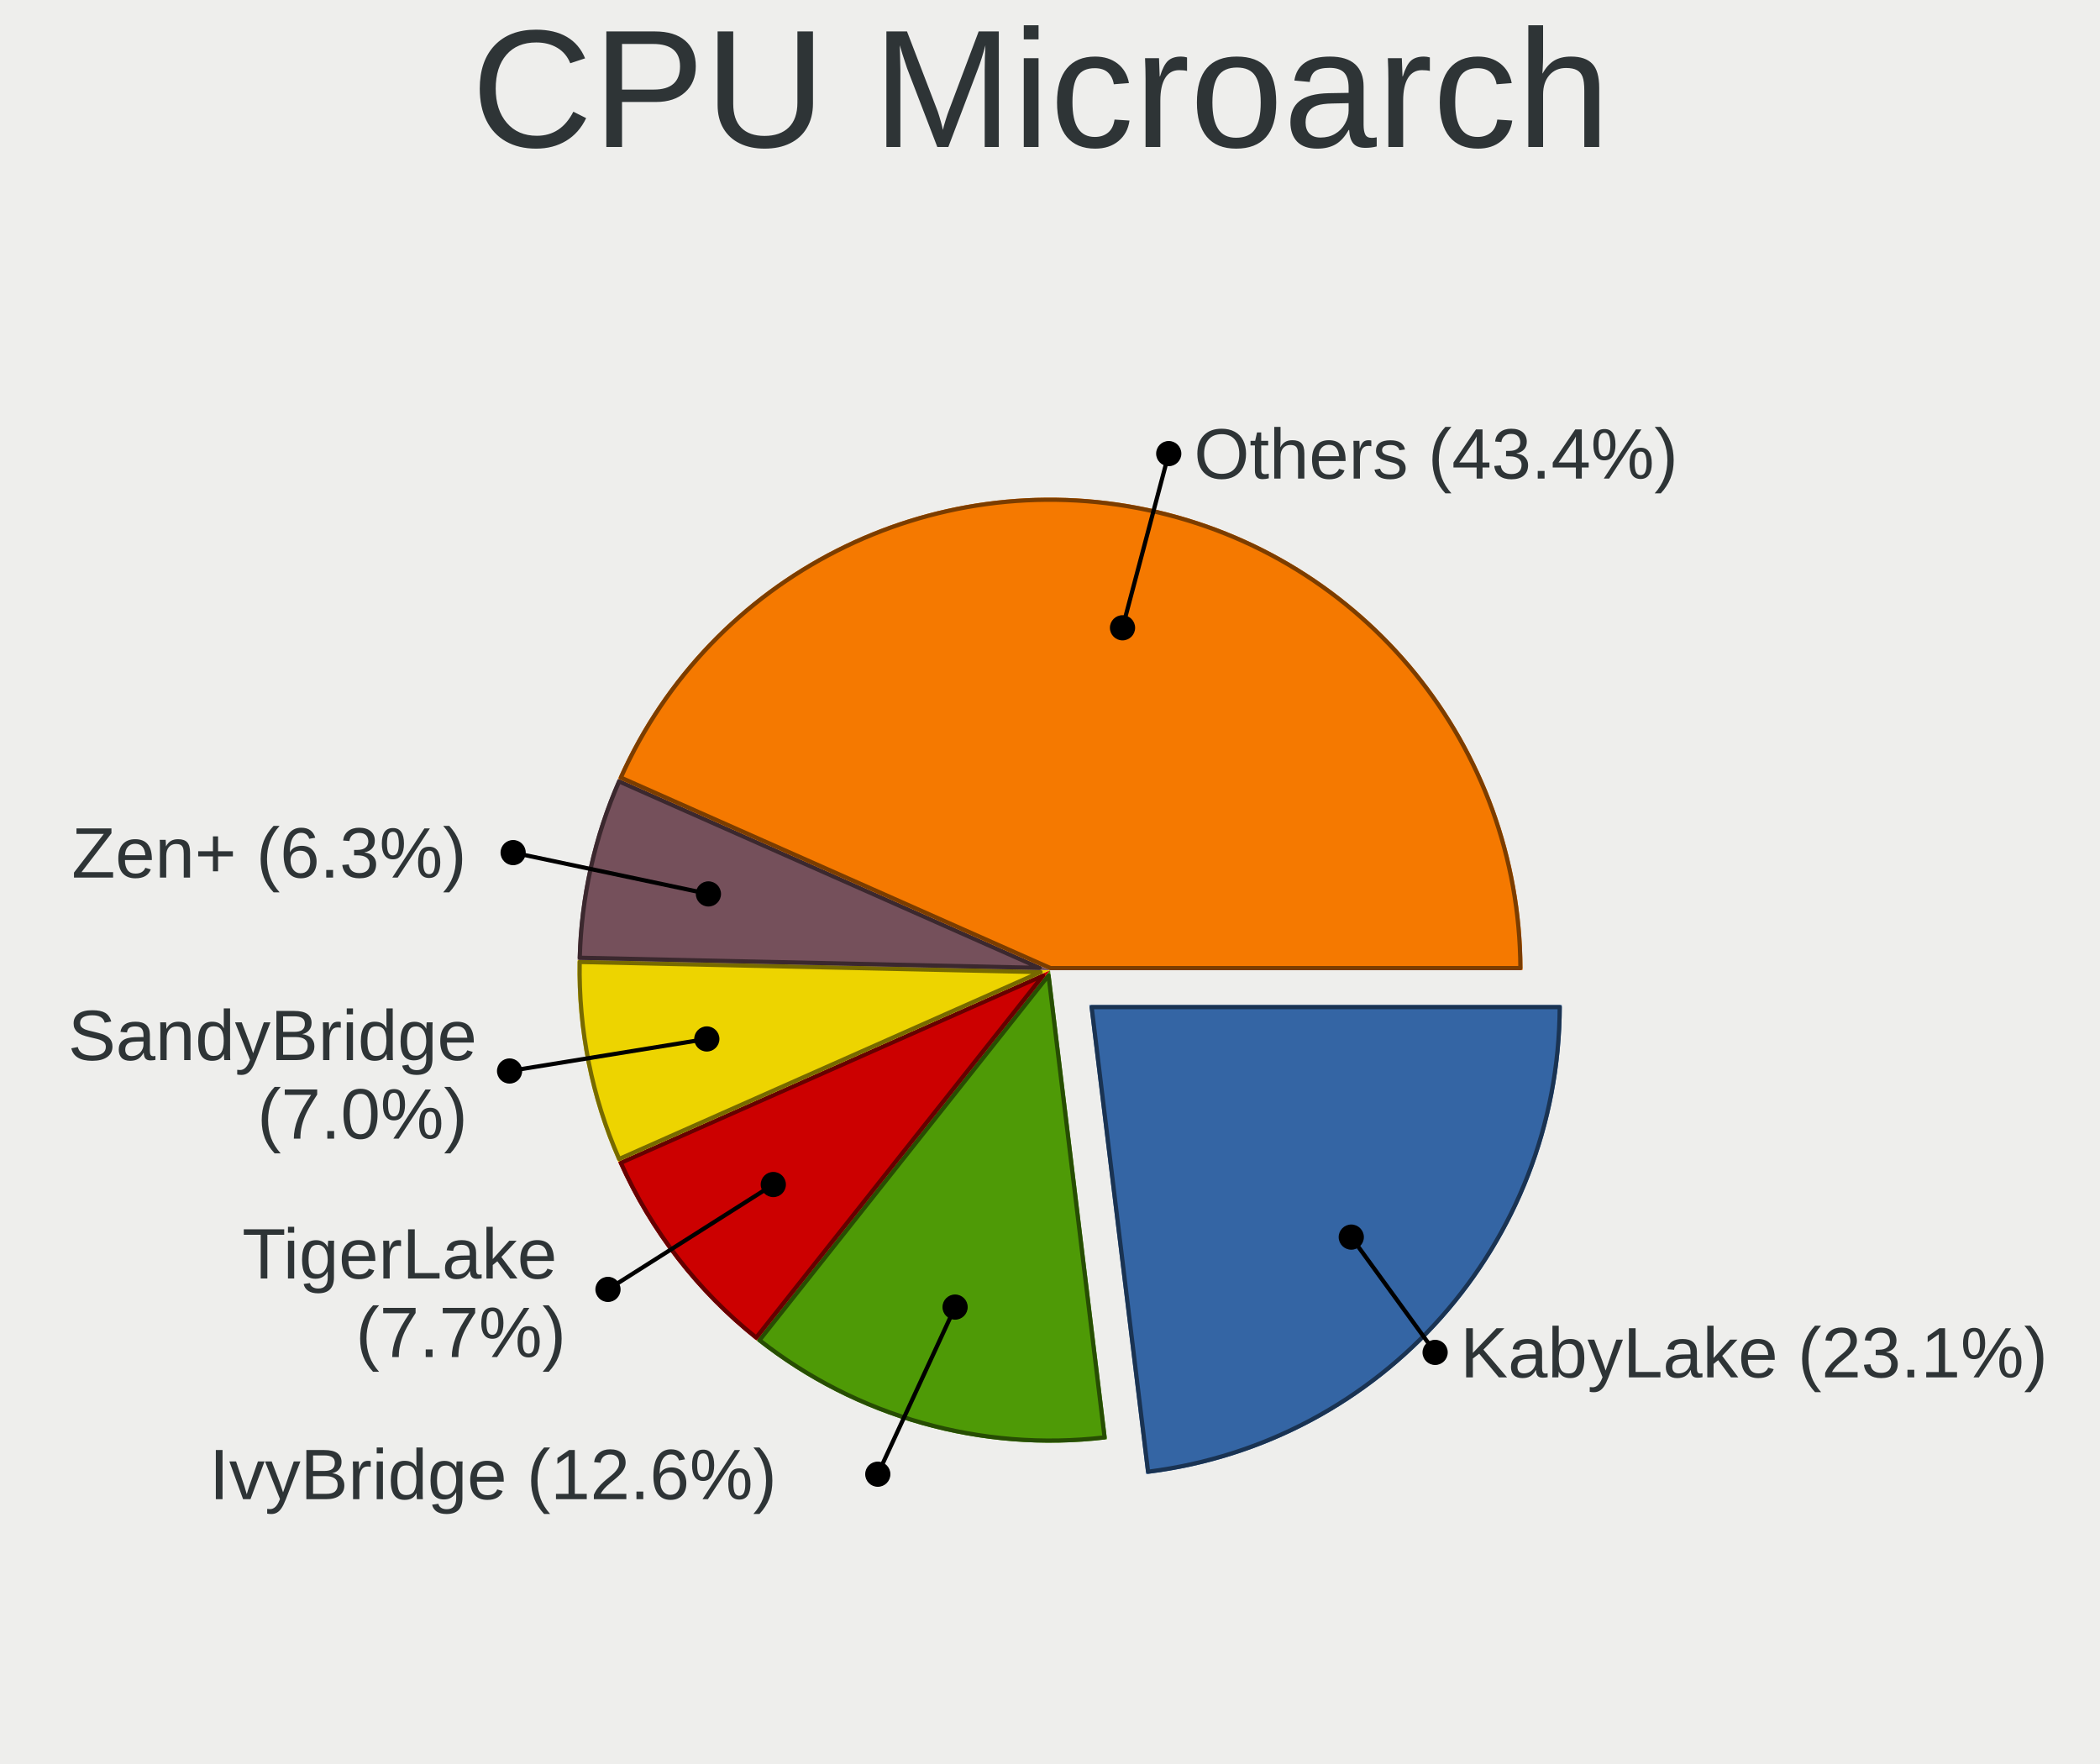
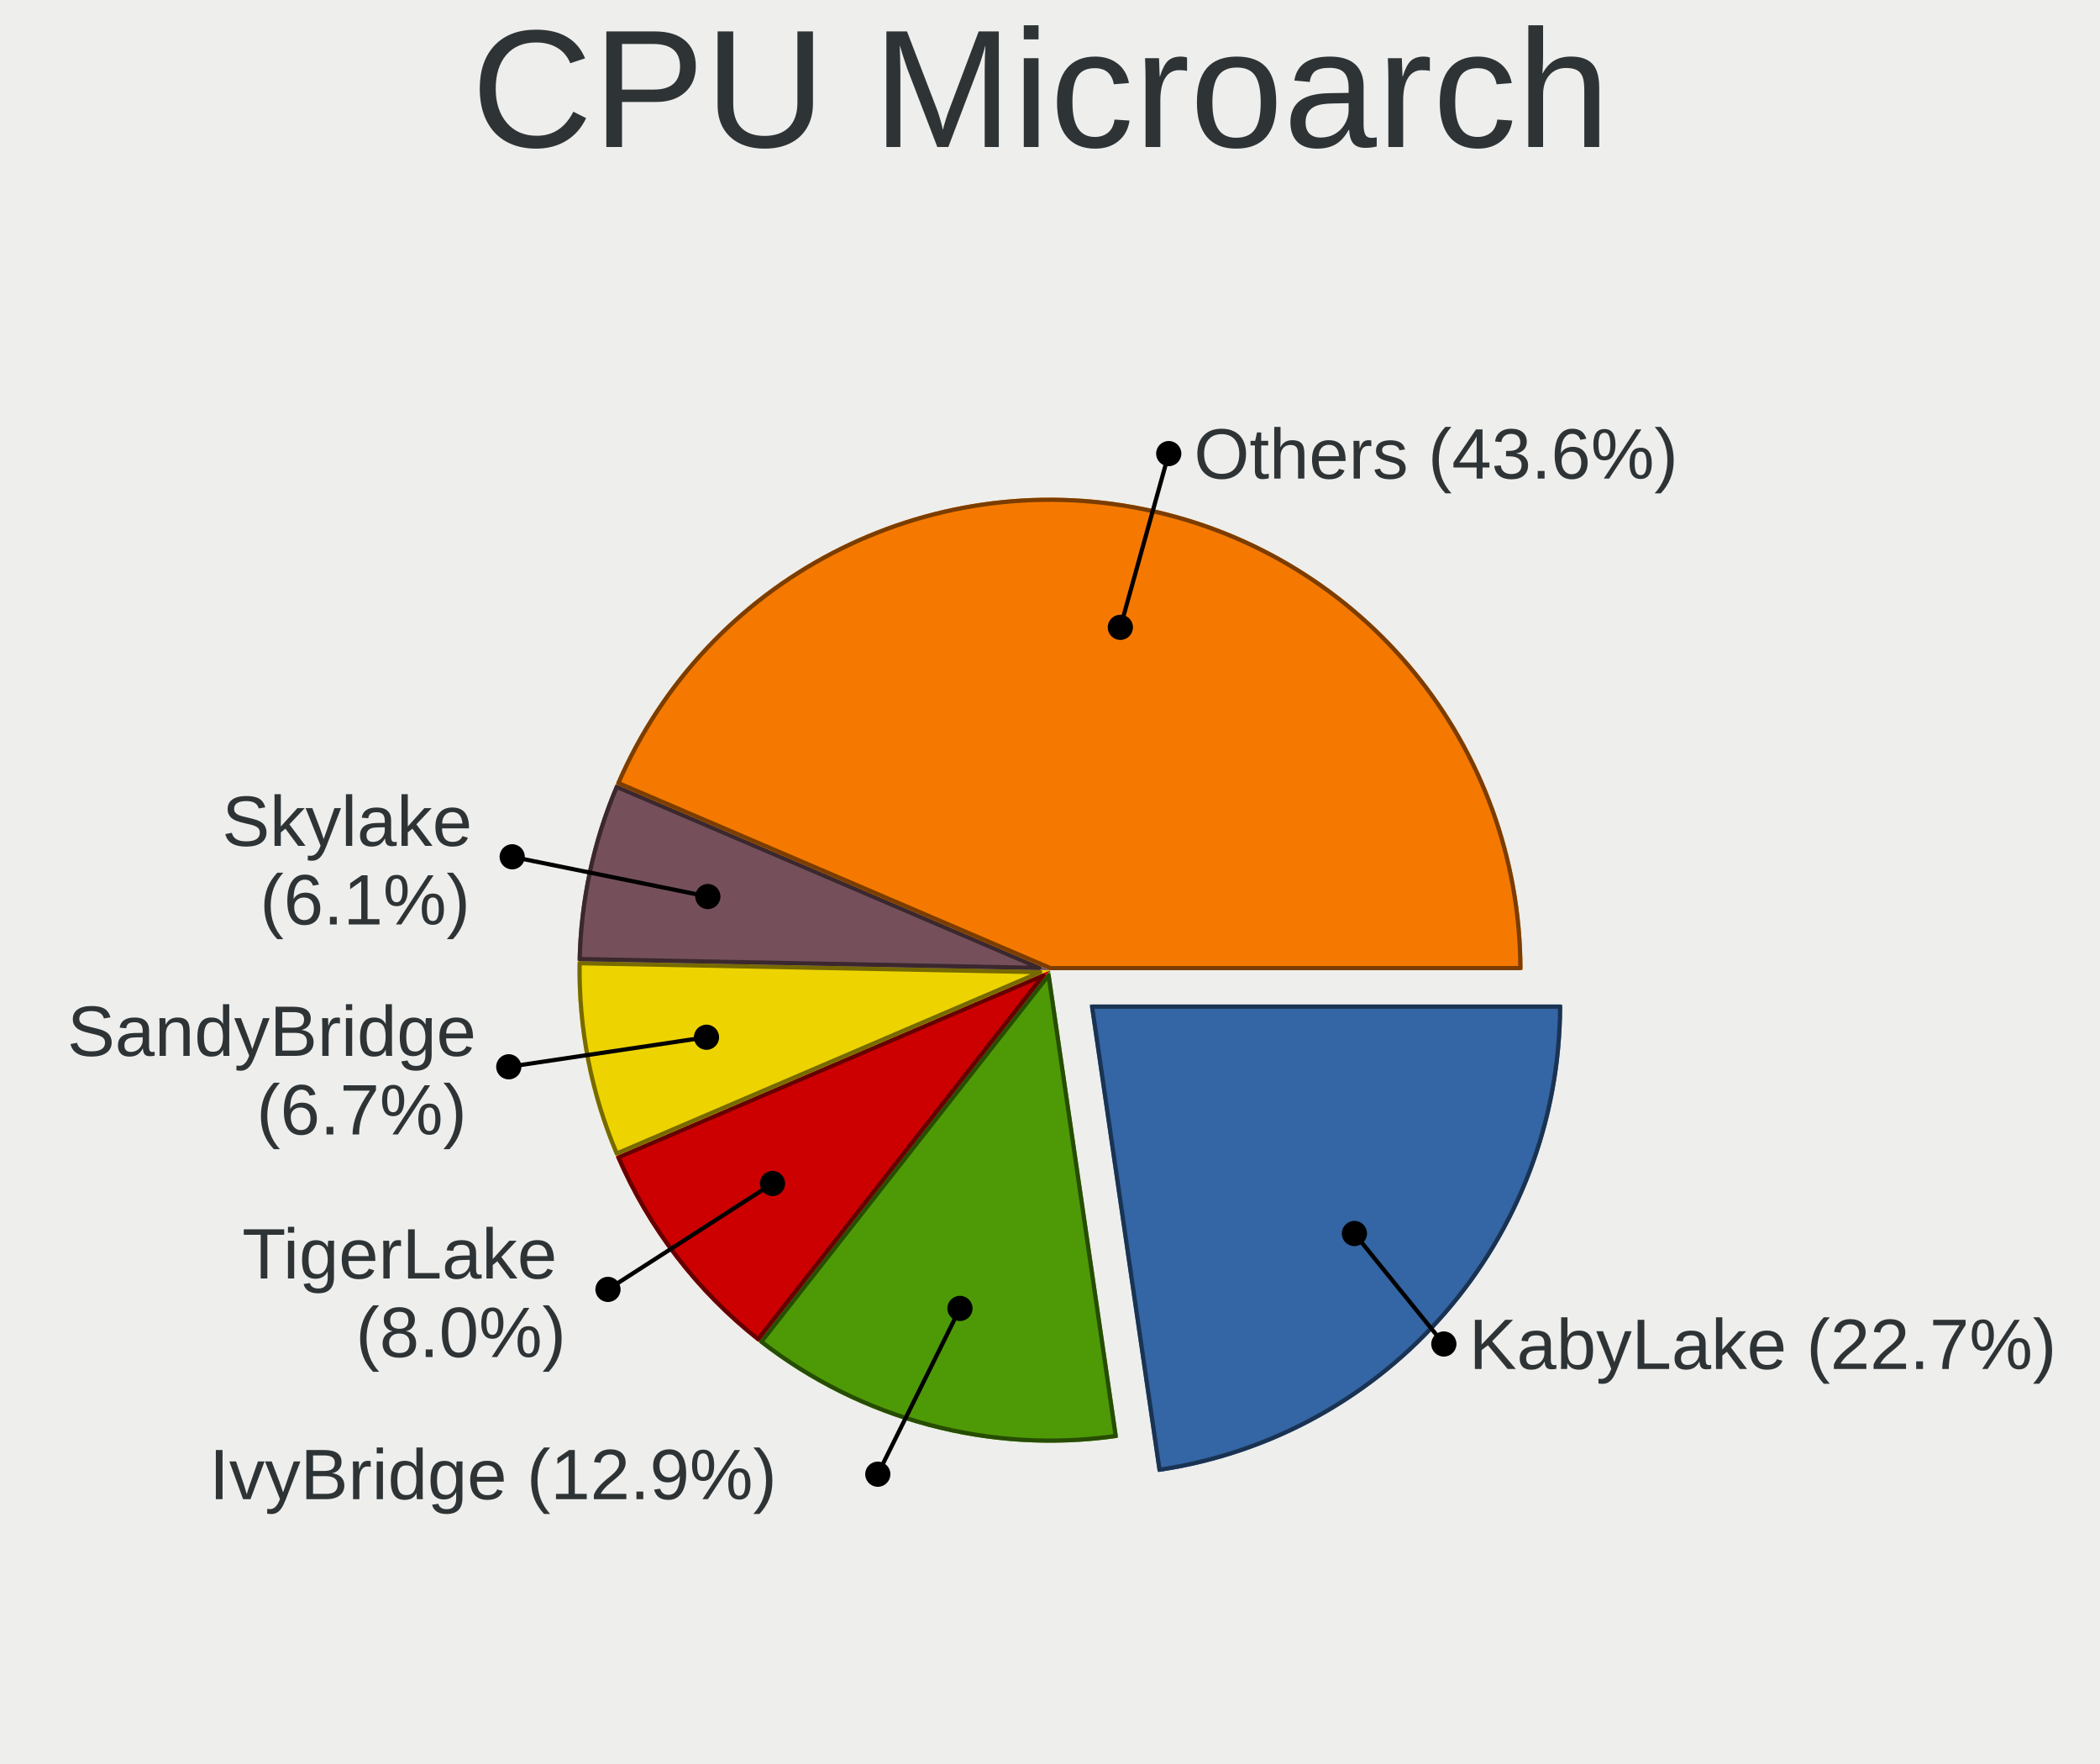
<svg xmlns="http://www.w3.org/2000/svg" width="500" height="420" version="1.0" id="ezcGraph">
  <defs />
  <g id="ezcGraphChart" color-rendering="optimizeQuality" shape-rendering="geometricPrecision" text-rendering="optimizeLegibility">
    <path d=" M 0,420 L 0,0 L 500,0 L 500,420 L 0,420 z " style="fill: #eeeeec; fill-opacity: 1.00; stroke: none;" id="ezcGraphPolygon_1" />
    <path d=" M 0,42 L 0,0 L 500,0 L 500,42 L 0,42 z " style="fill: #000000; fill-opacity: 0.00; stroke: none;" id="ezcGraphPolygon_2" />
-     <path d="M 259.36,239.29 L 371.86,239.29 A 112.50,112.50 0 0,1 272.92,350.97 z" style="fill: #3465a4; fill-opacity: 1.00; stroke: none; cursor: pointer;" id="ezcGraphCircleSector_4" />
-     <path d="M 259.92,239.79 L 371.36,239.79 A 112.00,112.00 0 0,1 273.35,350.41 z" style="fill: none; stroke: #1a3352; stroke-width: 1; stroke-opacity: 1.00; stroke-linecap: round; stroke-linejoin: round;" id="ezcGraphCircleSector_5" />
-     <path d="M 250.00,231.00 L 263.56,342.68 A 112.50,112.50 0 0,1 180.13,319.18 z" style="fill: #4e9a06; fill-opacity: 1.00; stroke: none; cursor: pointer;" id="ezcGraphCircleSector_6" />
-     <path d="M 249.65,232.25 L 263.00,342.24 A 112.00,112.00 0 0,1 180.84,319.09 z" style="fill: none; stroke: #274d03; stroke-width: 1; stroke-opacity: 1.00; stroke-linecap: round; stroke-linejoin: round;" id="ezcGraphCircleSector_7" />
-     <path d="M 250.00,231.00 L 180.13,319.18 A 112.50,112.50 0 0,1 147.16,276.61 z" style="fill: #cc0000; fill-opacity: 1.00; stroke: none; cursor: pointer;" id="ezcGraphCircleSector_8" />
-     <path d="M 248.35,232.28 L 180.05,318.47 A 112.00,112.00 0 0,1 147.82,276.86 z" style="fill: none; stroke: #660000; stroke-width: 1; stroke-opacity: 1.00; stroke-linecap: round; stroke-linejoin: round;" id="ezcGraphCircleSector_9" />
-     <path d="M 250.00,231.00 L 147.16,276.61 A 112.50,112.50 0 0,1 137.53,228.53 z" style="fill: #edd400; fill-opacity: 1.00; stroke: none; cursor: pointer;" id="ezcGraphCircleSector_10" />
-     <path d="M 247.75,231.45 L 147.41,275.95 A 112.00,112.00 0 0,1 138.02,229.04 z" style="fill: none; stroke: #776a00; stroke-width: 1; stroke-opacity: 1.00; stroke-linecap: round; stroke-linejoin: round;" id="ezcGraphCircleSector_11" />
-     <path d="M 250.00,231.00 L 137.53,228.53 A 112.50,112.50 0 0,1 147.16,185.39 z" style="fill: #75505b; fill-opacity: 1.00; stroke: none; cursor: pointer;" id="ezcGraphCircleSector_12" />
-     <path d="M 247.52,230.45 L 138.04,228.04 A 112.00,112.00 0 0,1 147.41,186.05 z" style="fill: none; stroke: #3b282e; stroke-width: 1; stroke-opacity: 1.00; stroke-linecap: round; stroke-linejoin: round;" id="ezcGraphCircleSector_13" />
-     <path d="M 250.00,231.00 L 147.16,185.39 A 112.50,112.50 0 0,1 362.50,231.00 z" style="fill: #f57900; fill-opacity: 1.00; stroke: none;" id="ezcGraphCircleSector_14" />
-     <path d="M 250.11,230.50 L 147.82,185.14 A 112.00,112.00 0 0,1 362.00,230.50 z" style="fill: none; stroke: #7b3d00; stroke-width: 1; stroke-opacity: 1.00; stroke-linecap: round; stroke-linejoin: round;" id="ezcGraphCircleSector_15" />
-     <path d=" M 168.67,212.839 L 122.176,203" style="fill: none; stroke: #000000; stroke-width: 1; stroke-opacity: 1.00; stroke-linecap: round; stroke-linejoin: round;" id="ezcGraphLine_16" />
-     <ellipse cx="168.67" cy="212.839" rx="3" ry="3" style="fill: #000000; fill-opacity: 1.00; stroke: none;" id="ezcGraphCircle_17" />
-     <ellipse cx="122.176" cy="203" rx="3" ry="3" style="fill: #000000; fill-opacity: 1.00; stroke: none;" id="ezcGraphCircle_18" />
-     <path d=" M 168.29,247.37 L 121.326,255" style="fill: none; stroke: #000000; stroke-width: 1; stroke-opacity: 1.00; stroke-linecap: round; stroke-linejoin: round;" id="ezcGraphLine_20" />
-     <ellipse cx="168.29" cy="247.37" rx="3" ry="3" style="fill: #000000; fill-opacity: 1.00; stroke: none;" id="ezcGraphCircle_21" />
-     <ellipse cx="121.326" cy="255" rx="3" ry="3" style="fill: #000000; fill-opacity: 1.00; stroke: none;" id="ezcGraphCircle_22" />
-     <path d=" M 184.12,282.032 L 144.758,307" style="fill: none; stroke: #000000; stroke-width: 1; stroke-opacity: 1.00; stroke-linecap: round; stroke-linejoin: round;" id="ezcGraphLine_24" />
-     <ellipse cx="184.12" cy="282.032" rx="3" ry="3" style="fill: #000000; fill-opacity: 1.00; stroke: none;" id="ezcGraphCircle_25" />
+     <path d="M 259.45,239.18 L 371.95,239.18 A 112.50,112.50 0 0,1 275.66,350.50 z" style="fill: #3465a4; fill-opacity: 1.00; stroke: none; cursor: pointer;" id="ezcGraphCircleSector_4" />
+     <path d="M 260.03,239.68 L 371.45,239.68 A 112.00,112.00 0 0,1 276.08,349.94 z" style="fill: none; stroke: #1a3352; stroke-width: 1; stroke-opacity: 1.00; stroke-linecap: round; stroke-linejoin: round;" id="ezcGraphCircleSector_5" />
+     <path d="M 250.00,231.00 L 266.21,342.33 A 112.50,112.50 0 0,1 180.59,319.53 z" style="fill: #4e9a06; fill-opacity: 1.00; stroke: none; cursor: pointer;" id="ezcGraphCircleSector_6" />
+     <path d="M 249.67,232.23 L 265.64,341.90 A 112.00,112.00 0 0,1 181.29,319.45 z" style="fill: none; stroke: #274d03; stroke-width: 1; stroke-opacity: 1.00; stroke-linecap: round; stroke-linejoin: round;" id="ezcGraphCircleSector_7" />
+     <path d="M 250.00,231.00 L 180.59,319.53 A 112.50,112.50 0 0,1 146.59,275.30 z" style="fill: #cc0000; fill-opacity: 1.00; stroke: none; cursor: pointer;" id="ezcGraphCircleSector_8" />
+     <path d="M 248.40,232.23 L 180.50,318.83 A 112.00,112.00 0 0,1 147.25,275.56 z" style="fill: none; stroke: #660000; stroke-width: 1; stroke-opacity: 1.00; stroke-linecap: round; stroke-linejoin: round;" id="ezcGraphCircleSector_9" />
+     <path d="M 250.00,231.00 L 146.59,275.30 A 112.50,112.50 0 0,1 137.52,228.83 z" style="fill: #edd400; fill-opacity: 1.00; stroke: none; cursor: pointer;" id="ezcGraphCircleSector_10" />
+     <path d="M 247.67,231.46 L 146.85,274.64 A 112.00,112.00 0 0,1 138.01,229.34 z" style="fill: none; stroke: #776a00; stroke-width: 1; stroke-opacity: 1.00; stroke-linecap: round; stroke-linejoin: round;" id="ezcGraphCircleSector_11" />
+     <path d="M 250.00,231.00 L 137.52,228.83 A 112.50,112.50 0 0,1 146.59,186.70 z" style="fill: #75505b; fill-opacity: 1.00; stroke: none; cursor: pointer;" id="ezcGraphCircleSector_12" />
+     <path d="M 247.45,230.45 L 138.03,228.34 A 112.00,112.00 0 0,1 146.85,187.36 z" style="fill: none; stroke: #3b282e; stroke-width: 1; stroke-opacity: 1.00; stroke-linecap: round; stroke-linejoin: round;" id="ezcGraphCircleSector_13" />
+     <path d="M 250.00,231.00 L 146.59,186.70 A 112.50,112.50 0 0,1 362.50,231.00 z" style="fill: #f57900; fill-opacity: 1.00; stroke: none;" id="ezcGraphCircleSector_14" />
+     <path d="M 250.10,230.50 L 147.25,186.44 A 112.00,112.00 0 0,1 362.00,230.50 z" style="fill: none; stroke: #7b3d00; stroke-width: 1; stroke-opacity: 1.00; stroke-linecap: round; stroke-linejoin: round;" id="ezcGraphCircleSector_15" />
+     <path d=" M 168.532,213.465 L 121.951,204" style="fill: none; stroke: #000000; stroke-width: 1; stroke-opacity: 1.00; stroke-linecap: round; stroke-linejoin: round;" id="ezcGraphLine_16" />
+     <ellipse cx="168.532" cy="213.465" rx="3" ry="3" style="fill: #000000; fill-opacity: 1.00; stroke: none;" id="ezcGraphCircle_17" />
+     <ellipse cx="121.951" cy="204" rx="3" ry="3" style="fill: #000000; fill-opacity: 1.00; stroke: none;" id="ezcGraphCircle_18" />
+     <path d=" M 168.21,246.962 L 121.134,254" style="fill: none; stroke: #000000; stroke-width: 1; stroke-opacity: 1.00; stroke-linecap: round; stroke-linejoin: round;" id="ezcGraphLine_20" />
+     <ellipse cx="168.21" cy="246.962" rx="3" ry="3" style="fill: #000000; fill-opacity: 1.00; stroke: none;" id="ezcGraphCircle_21" />
+     <ellipse cx="121.134" cy="254" rx="3" ry="3" style="fill: #000000; fill-opacity: 1.00; stroke: none;" id="ezcGraphCircle_22" />
+     <path d=" M 183.928,281.783 L 144.758,307" style="fill: none; stroke: #000000; stroke-width: 1; stroke-opacity: 1.00; stroke-linecap: round; stroke-linejoin: round;" id="ezcGraphLine_24" />
+     <ellipse cx="183.928" cy="281.783" rx="3" ry="3" style="fill: #000000; fill-opacity: 1.00; stroke: none;" id="ezcGraphCircle_25" />
    <ellipse cx="144.758" cy="307" rx="3" ry="3" style="fill: #000000; fill-opacity: 1.00; stroke: none;" id="ezcGraphCircle_26" />
-     <path d=" M 227.402,311.211 L 209,351" style="fill: none; stroke: #000000; stroke-width: 1; stroke-opacity: 1.00; stroke-linecap: round; stroke-linejoin: round;" id="ezcGraphLine_28" />
-     <ellipse cx="227.402" cy="311.211" rx="3" ry="3" style="fill: #000000; fill-opacity: 1.00; stroke: none;" id="ezcGraphCircle_29" />
+     <path d=" M 228.561,311.528 L 209,351" style="fill: none; stroke: #000000; stroke-width: 1; stroke-opacity: 1.00; stroke-linecap: round; stroke-linejoin: round;" id="ezcGraphLine_28" />
+     <ellipse cx="228.561" cy="311.528" rx="3" ry="3" style="fill: #000000; fill-opacity: 1.00; stroke: none;" id="ezcGraphCircle_29" />
    <ellipse cx="209" cy="351" rx="3" ry="3" style="fill: #000000; fill-opacity: 1.00; stroke: none;" id="ezcGraphCircle_30" />
-     <path d=" M 267.266,149.475 L 278.271,108" style="fill: none; stroke: #000000; stroke-width: 1; stroke-opacity: 1.00; stroke-linecap: round; stroke-linejoin: round;" id="ezcGraphLine_32" />
-     <ellipse cx="267.266" cy="149.475" rx="3" ry="3" style="fill: #000000; fill-opacity: 1.00; stroke: none;" id="ezcGraphCircle_33" />
+     <path d=" M 266.75,149.367 L 278.271,108" style="fill: none; stroke: #000000; stroke-width: 1; stroke-opacity: 1.00; stroke-linecap: round; stroke-linejoin: round;" id="ezcGraphLine_32" />
+     <ellipse cx="266.75" cy="149.367" rx="3" ry="3" style="fill: #000000; fill-opacity: 1.00; stroke: none;" id="ezcGraphCircle_33" />
    <ellipse cx="278.271" cy="108" rx="3" ry="3" style="fill: #000000; fill-opacity: 1.00; stroke: none;" id="ezcGraphCircle_34" />
-     <path d=" M 321.732,294.549 L 341.697,322" style="fill: none; stroke: #000000; stroke-width: 1; stroke-opacity: 1.00; stroke-linecap: round; stroke-linejoin: round;" id="ezcGraphLine_36" />
-     <ellipse cx="321.732" cy="294.549" rx="3" ry="3" style="fill: #000000; fill-opacity: 1.00; stroke: none;" id="ezcGraphCircle_37" />
-     <ellipse cx="341.697" cy="322" rx="3" ry="3" style="fill: #000000; fill-opacity: 1.00; stroke: none;" id="ezcGraphCircle_38" />
+     <path d=" M 322.481,293.694 L 343.772,320" style="fill: none; stroke: #000000; stroke-width: 1; stroke-opacity: 1.00; stroke-linecap: round; stroke-linejoin: round;" id="ezcGraphLine_36" />
+     <ellipse cx="322.481" cy="293.694" rx="3" ry="3" style="fill: #000000; fill-opacity: 1.00; stroke: none;" id="ezcGraphCircle_37" />
+     <ellipse cx="343.772" cy="320" rx="3" ry="3" style="fill: #000000; fill-opacity: 1.00; stroke: none;" id="ezcGraphCircle_38" />
    <g id="ezcGraphTextBox_3">
      <path d=" M 111.7,42 L 111.7,0.5 L 388.8,0.5 L 388.8,42 L 111.7,42 z " style="fill: #ffffff; fill-opacity: 0.00; stroke: none;" id="ezcGraphPolygon_40" />
      <text id="ezcGraphTextBox_3_text" x="112.2" text-length="275.6px" y="35" style="font-size: 40px; font-family: 'Arial'; fill: #2e3436; fill-opacity: 1.00; stroke: none;">CPU Microarch</text>
    </g>
    <g id="ezcGraphTextBox_19" style=" cursor: pointer;">
-       <path d=" M 16.566,212.5 L 16.566,194 L 117.176,194 L 117.176,212.5 L 16.566,212.5 z " style="fill: #ffffff; fill-opacity: 0.00; stroke: none;" id="ezcGraphPolygon_41" />
-       <text id="ezcGraphTextBox_19_text" x="17.066" text-length="99.11px" y="208.95" style="font-size: 17px; font-family: 'Arial'; fill: #2e3436; fill-opacity: 1.00; stroke: none;">Zen+ (6.3%)</text>
+       <path d=" M 52.381,222.05 L 52.381,186.45 L 116.951,186.45 L 116.951,222.05 L 52.381,222.05 z " style="fill: #ffffff; fill-opacity: 0.00; stroke: none;" id="ezcGraphPolygon_41" />
+       <text id="ezcGraphTextBox_19_text" x="52.881" text-length="63.07px" y="201.4" style="font-size: 17px; font-family: 'Arial'; fill: #2e3436; fill-opacity: 1.00; stroke: none;">Skylake</text>
+       <text id="ezcGraphTextBox_19_text" x="61.891" text-length="54.06px" y="220.1" style="font-size: 17px; font-family: 'Arial'; fill: #2e3436; fill-opacity: 1.00; stroke: none;">(6.1%)</text>
    </g>
    <g id="ezcGraphTextBox_23" style=" cursor: pointer;">
-       <path d=" M 15.716,273.05 L 15.716,237.45 L 116.326,237.45 L 116.326,273.05 L 15.716,273.05 z " style="fill: #ffffff; fill-opacity: 0.00; stroke: none;" id="ezcGraphPolygon_42" />
-       <text id="ezcGraphTextBox_23_text" x="16.216" text-length="99.11px" y="252.4" style="font-size: 17px; font-family: 'Arial'; fill: #2e3436; fill-opacity: 1.00; stroke: none;">SandyBridge</text>
-       <text id="ezcGraphTextBox_23_text" x="61.266" text-length="54.06px" y="271.1" style="font-size: 17px; font-family: 'Arial'; fill: #2e3436; fill-opacity: 1.00; stroke: none;">(7.0%)</text>
+       <path d=" M 15.524,272.05 L 15.524,236.45 L 116.134,236.45 L 116.134,272.05 L 15.524,272.05 z " style="fill: #ffffff; fill-opacity: 0.00; stroke: none;" id="ezcGraphPolygon_42" />
+       <text id="ezcGraphTextBox_23_text" x="16.024" text-length="99.11px" y="251.4" style="font-size: 17px; font-family: 'Arial'; fill: #2e3436; fill-opacity: 1.00; stroke: none;">SandyBridge</text>
+       <text id="ezcGraphTextBox_23_text" x="61.074" text-length="54.06px" y="270.1" style="font-size: 17px; font-family: 'Arial'; fill: #2e3436; fill-opacity: 1.00; stroke: none;">(6.7%)</text>
    </g>
    <g id="ezcGraphTextBox_27" style=" cursor: pointer;">
      <path d=" M 57.168,325.05 L 57.168,289.45 L 139.758,289.45 L 139.758,325.05 L 57.168,325.05 z " style="fill: #ffffff; fill-opacity: 0.00; stroke: none;" id="ezcGraphPolygon_43" />
      <text id="ezcGraphTextBox_27_text" x="57.668" text-length="81.09px" y="304.4" style="font-size: 17px; font-family: 'Arial'; fill: #2e3436; fill-opacity: 1.00; stroke: none;">TigerLake</text>
-       <text id="ezcGraphTextBox_27_text" x="84.698" text-length="54.06px" y="323.1" style="font-size: 17px; font-family: 'Arial'; fill: #2e3436; fill-opacity: 1.00; stroke: none;">(7.7%)</text>
+       <text id="ezcGraphTextBox_27_text" x="84.698" text-length="54.06px" y="323.1" style="font-size: 17px; font-family: 'Arial'; fill: #2e3436; fill-opacity: 1.00; stroke: none;">(8.0%)</text>
    </g>
    <g id="ezcGraphTextBox_31" style=" cursor: pointer;">
      <path d=" M 49.33,360.5 L 49.33,342 L 204,342 L 204,360.5 L 49.33,360.5 z " style="fill: #ffffff; fill-opacity: 0.00; stroke: none;" id="ezcGraphPolygon_44" />
-       <text id="ezcGraphTextBox_31_text" x="49.83" text-length="153.17px" y="356.95" style="font-size: 17px; font-family: 'Arial'; fill: #2e3436; fill-opacity: 1.00; stroke: none;">IvyBridge (12.6%)</text>
+       <text id="ezcGraphTextBox_31_text" x="49.83" text-length="153.17px" y="356.95" style="font-size: 17px; font-family: 'Arial'; fill: #2e3436; fill-opacity: 1.00; stroke: none;">IvyBridge (12.9%)</text>
    </g>
    <g id="ezcGraphTextBox_35">
      <path d=" M 283.771,117.5 L 283.771,99 L 411.411,99 L 411.411,117.5 L 283.771,117.5 z " style="fill: #ffffff; fill-opacity: 0.00; stroke: none;" id="ezcGraphPolygon_45" />
-       <text id="ezcGraphTextBox_35_text" x="284.271" text-length="126.14px" y="113.95" style="font-size: 17px; font-family: 'Arial'; fill: #2e3436; fill-opacity: 1.00; stroke: none;">Others (43.4%)</text>
+       <text id="ezcGraphTextBox_35_text" x="284.271" text-length="126.14px" y="113.95" style="font-size: 17px; font-family: 'Arial'; fill: #2e3436; fill-opacity: 1.00; stroke: none;">Others (43.6%)</text>
    </g>
    <g id="ezcGraphTextBox_39" style=" cursor: pointer;">
-       <path d=" M 347.197,331.5 L 347.197,313 L 492.857,313 L 492.857,331.5 L 347.197,331.5 z " style="fill: #ffffff; fill-opacity: 0.00; stroke: none;" id="ezcGraphPolygon_46" />
-       <text id="ezcGraphTextBox_39_text" x="347.697" text-length="144.16px" y="327.95" style="font-size: 17px; font-family: 'Arial'; fill: #2e3436; fill-opacity: 1.00; stroke: none;">KabyLake (23.1%)</text>
+       <path d=" M 349.272,329.5 L 349.272,311 L 494.932,311 L 494.932,329.5 L 349.272,329.5 z " style="fill: #ffffff; fill-opacity: 0.00; stroke: none;" id="ezcGraphPolygon_46" />
+       <text id="ezcGraphTextBox_39_text" x="349.772" text-length="144.16px" y="325.95" style="font-size: 17px; font-family: 'Arial'; fill: #2e3436; fill-opacity: 1.00; stroke: none;">KabyLake (22.7%)</text>
    </g>
  </g>
</svg>
